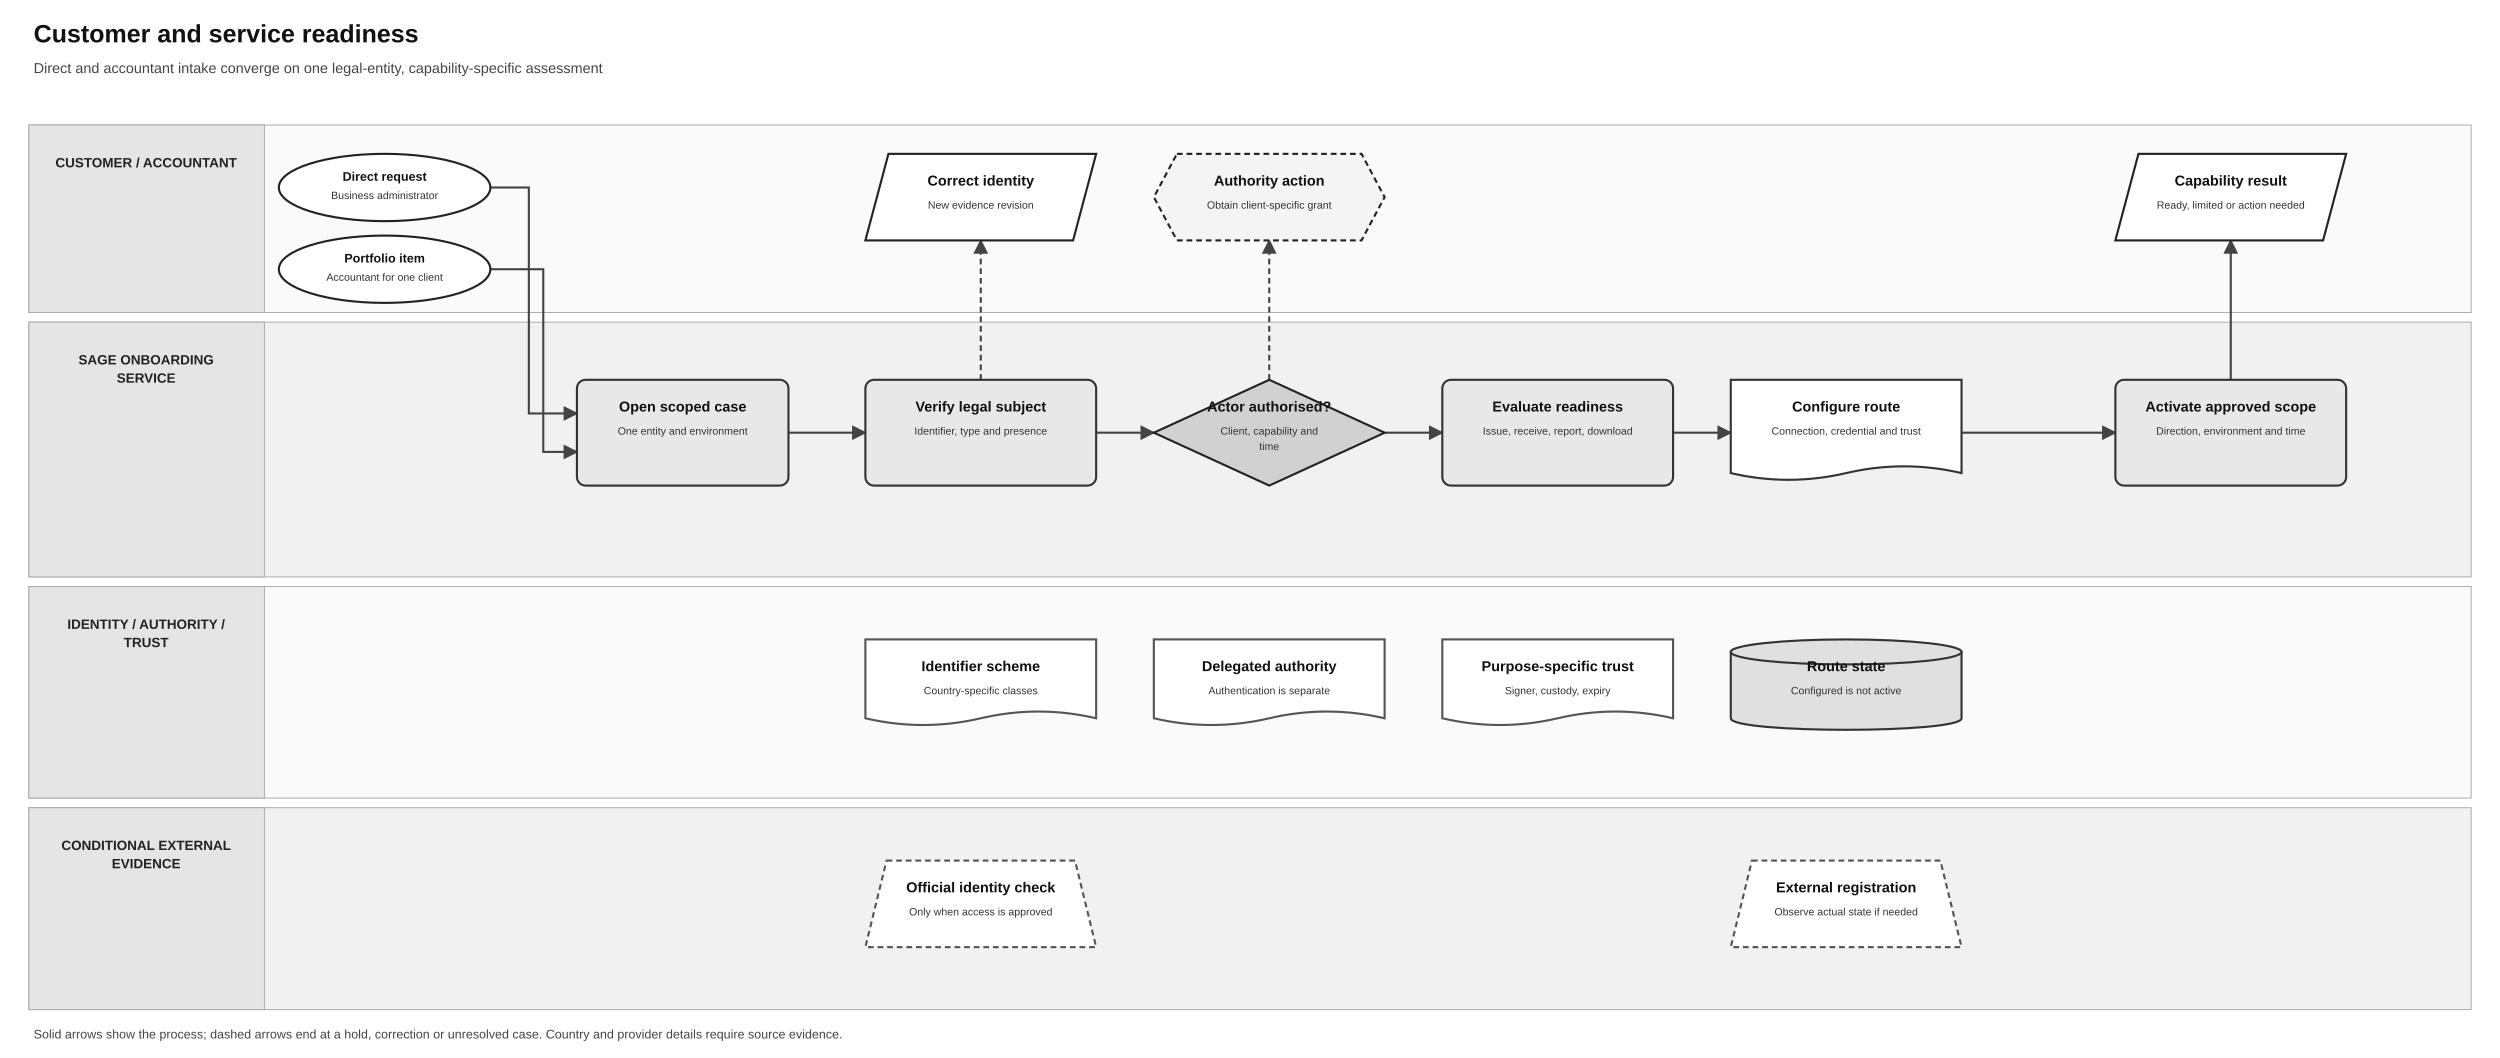
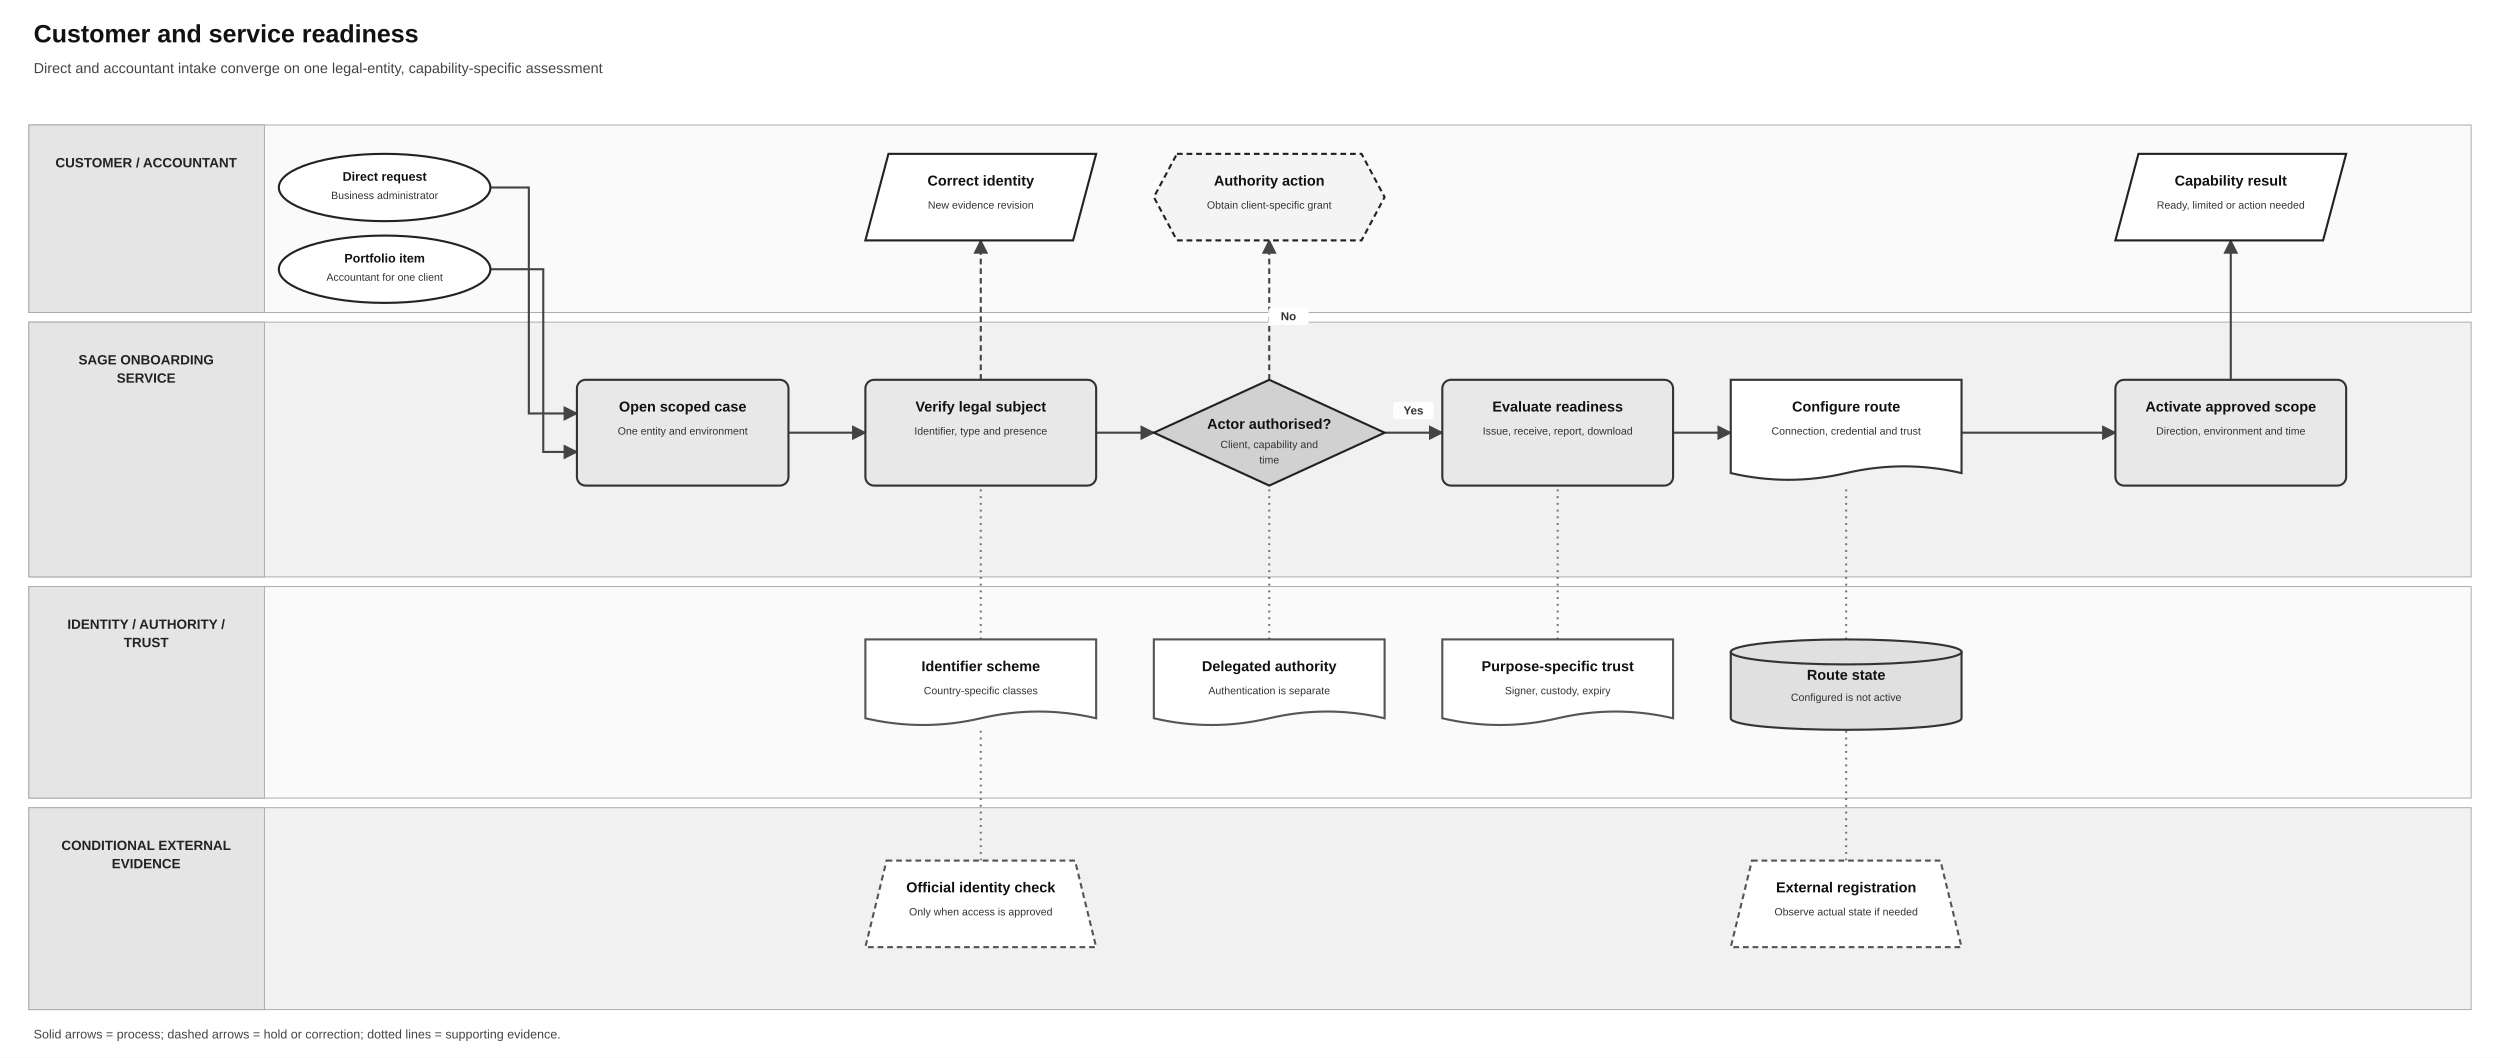
<svg xmlns="http://www.w3.org/2000/svg" viewBox="0 0 2600 1100" role="img" aria-labelledby="title desc">
  <defs>
    <marker id="arrow" viewBox="0 0 10 10" refX="9" refY="5" markerWidth="7" markerHeight="7" orient="auto-start-reverse">
      <path d="M0 0 L10 5 L0 10 z" fill="#444" />
    </marker>
  </defs>
  <rect width="2600" height="1100" fill="#fff" />
  <text x="35" y="44" font-family="Arial,sans-serif" font-size="26" font-weight="700" fill="#111">Customer and service readiness</text>
  <text x="35" y="76" font-family="Arial,sans-serif" font-size="15" fill="#444">Direct and accountant intake converge on one legal-entity, capability-specific assessment</text>
  <rect x="30" y="130" width="2540" height="195" fill="#fafafa" stroke="#aaa" />
  <rect x="30" y="130" width="245" height="195" fill="#e5e5e5" stroke="#aaa" />
  <text x="152" y="174" text-anchor="middle" font-family="Arial,sans-serif" font-size="14" font-weight="700" fill="#222">CUSTOMER / ACCOUNTANT</text>
  <rect x="30" y="335" width="2540" height="265" fill="#f1f1f1" stroke="#aaa" />
  <rect x="30" y="335" width="245" height="265" fill="#e5e5e5" stroke="#aaa" />
  <text x="152" y="379" text-anchor="middle" font-family="Arial,sans-serif" font-size="14" font-weight="700" fill="#222">SAGE ONBOARDING</text>
  <text x="152" y="398" text-anchor="middle" font-family="Arial,sans-serif" font-size="14" font-weight="700" fill="#222">SERVICE</text>
  <rect x="30" y="610" width="2540" height="220" fill="#fafafa" stroke="#aaa" />
  <rect x="30" y="610" width="245" height="220" fill="#e5e5e5" stroke="#aaa" />
  <text x="152" y="654" text-anchor="middle" font-family="Arial,sans-serif" font-size="14" font-weight="700" fill="#222">IDENTITY / AUTHORITY /</text>
  <text x="152" y="673" text-anchor="middle" font-family="Arial,sans-serif" font-size="14" font-weight="700" fill="#222">TRUST</text>
  <rect x="30" y="840" width="2540" height="210" fill="#f1f1f1" stroke="#aaa" />
  <rect x="30" y="840" width="245" height="210" fill="#e5e5e5" stroke="#aaa" />
  <text x="152" y="884" text-anchor="middle" font-family="Arial,sans-serif" font-size="14" font-weight="700" fill="#222">CONDITIONAL EXTERNAL</text>
  <text x="152" y="903" text-anchor="middle" font-family="Arial,sans-serif" font-size="14" font-weight="700" fill="#222">EVIDENCE</text>
  <path d="M510 195 H550 V430 H600" fill="none" stroke="#444" stroke-width="2.2" marker-end="url(#arrow)" />
  <path d="M510 280 H565 V470 H600" fill="none" stroke="#444" stroke-width="2.2" marker-end="url(#arrow)" />
  <path d="M820 450 H900" fill="none" stroke="#444" stroke-width="2.2" marker-end="url(#arrow)" />
  <path d="M1140 450 H1200" fill="none" stroke="#444" stroke-width="2.2" marker-end="url(#arrow)" />
  <path d="M1440 450 H1500" fill="none" stroke="#444" stroke-width="2.2" marker-end="url(#arrow)" />
  <path d="M1740 450 H1800" fill="none" stroke="#444" stroke-width="2.2" marker-end="url(#arrow)" />
  <path d="M2040 450 H2200" fill="none" stroke="#444" stroke-width="2.2" marker-end="url(#arrow)" />
  <path d="M1020 395 V250" fill="none" stroke="#444" stroke-width="2.2" stroke-dasharray="6 4" marker-end="url(#arrow)" />
  <path d="M1320 395 V250" fill="none" stroke="#444" stroke-width="2.2" stroke-dasharray="6 4" marker-end="url(#arrow)" />
  <path d="M2320 395 V250" fill="none" stroke="#444" stroke-width="2.2" marker-end="url(#arrow)" />
+   <path d="M1020 665 V505" fill="none" stroke="#777" stroke-width="2.2" stroke-dasharray="2 5" />
+   <path d="M1320 665 V505" fill="none" stroke="#777" stroke-width="2.2" stroke-dasharray="2 5" />
+   <path d="M1620 665 V505" fill="none" stroke="#777" stroke-width="2.2" stroke-dasharray="2 5" />
+   <path d="M1920 665 V505" fill="none" stroke="#777" stroke-width="2.2" stroke-dasharray="2 5" />
+   <path d="M1020 895 V760" fill="none" stroke="#777" stroke-width="2.2" stroke-dasharray="2 5" />
+   <path d="M1920 895 V760" fill="none" stroke="#777" stroke-width="2.2" stroke-dasharray="2 5" />
+   <rect x="1449.0" y="418" width="42" height="18" rx="3" fill="#fff" opacity=".96" />
+   <text x="1470" y="431" text-anchor="middle" font-family="Arial,sans-serif" font-size="12" font-weight="700" fill="#333">Yes</text>
+   <rect x="1319.0" y="320" width="42" height="18" rx="3" fill="#fff" opacity=".96" />
+   <text x="1340" y="333" text-anchor="middle" font-family="Arial,sans-serif" font-size="12" font-weight="700" fill="#333">No</text>
  <ellipse cx="400.0" cy="195.0" rx="110.0" ry="35.0" fill="#fff" stroke="#222" stroke-width="2.2" />
  <text x="400.0" y="188" text-anchor="middle" font-family="Arial,sans-serif" font-size="13" font-weight="700" fill="#111">Direct request</text>
  <text x="400.0" y="207" text-anchor="middle" font-family="Arial,sans-serif" font-size="11" fill="#333">Business administrator</text>
  <ellipse cx="400.0" cy="280.0" rx="110.0" ry="35.0" fill="#fff" stroke="#222" stroke-width="2.2" />
  <text x="400.0" y="273" text-anchor="middle" font-family="Arial,sans-serif" font-size="13" font-weight="700" fill="#111">Portfolio item</text>
  <text x="400.0" y="292" text-anchor="middle" font-family="Arial,sans-serif" font-size="11" fill="#333">Accountant for one client</text>
  <polygon points="924,160 1140,160 1116,250 900,250" fill="#fff" stroke="#222" stroke-width="2.2" />
  <text x="1020.0" y="193" text-anchor="middle" font-family="Arial,sans-serif" font-size="15" font-weight="700" fill="#111">Correct identity</text>
  <text x="1020.0" y="217" text-anchor="middle" font-family="Arial,sans-serif" font-size="11" fill="#333">New evidence revision</text>
  <polygon points="1224,160 1416,160 1440,205.0 1416,250 1224,250 1200,205.0" fill="#f4f4f4" stroke="#222" stroke-width="2.2" stroke-dasharray="6 4" />
  <text x="1320.0" y="193" text-anchor="middle" font-family="Arial,sans-serif" font-size="15" font-weight="700" fill="#111">Authority action</text>
  <text x="1320.0" y="217" text-anchor="middle" font-family="Arial,sans-serif" font-size="11" fill="#333">Obtain client-specific grant</text>
  <polygon points="2224,160 2440,160 2416,250 2200,250" fill="#fff" stroke="#222" stroke-width="2.2" />
  <text x="2320.0" y="193" text-anchor="middle" font-family="Arial,sans-serif" font-size="15" font-weight="700" fill="#111">Capability result</text>
  <text x="2320.0" y="217" text-anchor="middle" font-family="Arial,sans-serif" font-size="11" fill="#333">Ready, limited or action needed</text>
  <rect x="600" y="395" width="220" height="110" rx="9" fill="#e8e8e8" stroke="#333" stroke-width="2.2" />
  <text x="710.0" y="428" text-anchor="middle" font-family="Arial,sans-serif" font-size="15" font-weight="700" fill="#111">Open scoped case</text>
  <text x="710.0" y="452" text-anchor="middle" font-family="Arial,sans-serif" font-size="11" fill="#333">One entity and environment</text>
  <rect x="900" y="395" width="240" height="110" rx="9" fill="#e8e8e8" stroke="#333" stroke-width="2.2" />
  <text x="1020.0" y="428" text-anchor="middle" font-family="Arial,sans-serif" font-size="15" font-weight="700" fill="#111">Verify legal subject</text>
  <text x="1020.0" y="452" text-anchor="middle" font-family="Arial,sans-serif" font-size="11" fill="#333">Identifier, type and presence</text>
  <polygon points="1320.0,395 1440,450.0 1320.0,505 1200,450.0" fill="#d1d1d1" stroke="#222" stroke-width="2.2" />
-   <text x="1320.0" y="428" text-anchor="middle" font-family="Arial,sans-serif" font-size="15" font-weight="700" fill="#111">Actor authorised?</text>
-   <text x="1320.0" y="452" text-anchor="middle" font-family="Arial,sans-serif" font-size="11" fill="#333">Client, capability and</text>
-   <text x="1320.0" y="468" text-anchor="middle" font-family="Arial,sans-serif" font-size="11" fill="#333">time</text>
+   <text x="1320.0" y="446" text-anchor="middle" font-family="Arial,sans-serif" font-size="15" font-weight="700" fill="#111">Actor authorised?</text>
+   <text x="1320.0" y="466" text-anchor="middle" font-family="Arial,sans-serif" font-size="11" fill="#333">Client, capability and</text>
+   <text x="1320.0" y="482" text-anchor="middle" font-family="Arial,sans-serif" font-size="11" fill="#333">time</text>
  <rect x="1500" y="395" width="240" height="110" rx="9" fill="#e8e8e8" stroke="#333" stroke-width="2.2" />
  <text x="1620.0" y="428" text-anchor="middle" font-family="Arial,sans-serif" font-size="15" font-weight="700" fill="#111">Evaluate readiness</text>
  <text x="1620.0" y="452" text-anchor="middle" font-family="Arial,sans-serif" font-size="11" fill="#333">Issue, receive, report, download</text>
  <path d="M1800 395 H2040 V492 Q1980 478 1920 492 T1800 492 Z" fill="#fff" stroke="#333" stroke-width="2.2" />
  <text x="1920.0" y="428" text-anchor="middle" font-family="Arial,sans-serif" font-size="15" font-weight="700" fill="#111">Configure route</text>
  <text x="1920.0" y="452" text-anchor="middle" font-family="Arial,sans-serif" font-size="11" fill="#333">Connection, credential and trust</text>
  <rect x="2200" y="395" width="240" height="110" rx="9" fill="#e8e8e8" stroke="#333" stroke-width="2.2" />
  <text x="2320.0" y="428" text-anchor="middle" font-family="Arial,sans-serif" font-size="15" font-weight="700" fill="#111">Activate approved scope</text>
  <text x="2320.0" y="452" text-anchor="middle" font-family="Arial,sans-serif" font-size="11" fill="#333">Direction, environment and time</text>
  <path d="M900 665 H1140 V747 Q1080 733 1020 747 T900 747 Z" fill="#fff" stroke="#555" stroke-width="2.2" />
  <text x="1020.0" y="698" text-anchor="middle" font-family="Arial,sans-serif" font-size="15" font-weight="700" fill="#111">Identifier scheme</text>
  <text x="1020.0" y="722" text-anchor="middle" font-family="Arial,sans-serif" font-size="11" fill="#333">Country-specific classes</text>
  <path d="M1200 665 H1440 V747 Q1380 733 1320 747 T1200 747 Z" fill="#fff" stroke="#555" stroke-width="2.2" />
  <text x="1320.0" y="698" text-anchor="middle" font-family="Arial,sans-serif" font-size="15" font-weight="700" fill="#111">Delegated authority</text>
  <text x="1320.0" y="722" text-anchor="middle" font-family="Arial,sans-serif" font-size="11" fill="#333">Authentication is separate</text>
  <path d="M1500 665 H1740 V747 Q1680 733 1620 747 T1500 747 Z" fill="#fff" stroke="#555" stroke-width="2.2" />
  <text x="1620.0" y="698" text-anchor="middle" font-family="Arial,sans-serif" font-size="15" font-weight="700" fill="#111">Purpose-specific trust</text>
  <text x="1620.0" y="722" text-anchor="middle" font-family="Arial,sans-serif" font-size="11" fill="#333">Signer, custody, expiry</text>
  <path d="M1800 678 V747 C1800 763 2040 763 2040 747 V678 Z" fill="#e0e0e0" stroke="#333" stroke-width="2.2" />
  <ellipse cx="1920.0" cy="678" rx="120.0" ry="13" fill="#e0e0e0" stroke="#333" stroke-width="2.2" />
-   <text x="1920.0" y="698" text-anchor="middle" font-family="Arial,sans-serif" font-size="15" font-weight="700" fill="#111">Route state</text>
-   <text x="1920.0" y="722" text-anchor="middle" font-family="Arial,sans-serif" font-size="11" fill="#333">Configured is not active</text>
+   <text x="1920.0" y="707" text-anchor="middle" font-family="Arial,sans-serif" font-size="15" font-weight="700" fill="#111">Route state</text>
+   <text x="1920.0" y="729" text-anchor="middle" font-family="Arial,sans-serif" font-size="11" fill="#333">Configured is not active</text>
  <polygon points="922,895 1118,895 1140,985 900,985" fill="#fff" stroke="#555" stroke-width="2.2" stroke-dasharray="6 4" />
  <text x="1020.0" y="928" text-anchor="middle" font-family="Arial,sans-serif" font-size="15" font-weight="700" fill="#111">Official identity check</text>
  <text x="1020.0" y="952" text-anchor="middle" font-family="Arial,sans-serif" font-size="11" fill="#333">Only when access is approved</text>
  <polygon points="1822,895 2018,895 2040,985 1800,985" fill="#fff" stroke="#555" stroke-width="2.2" stroke-dasharray="6 4" />
  <text x="1920.0" y="928" text-anchor="middle" font-family="Arial,sans-serif" font-size="15" font-weight="700" fill="#111">External registration</text>
  <text x="1920.0" y="952" text-anchor="middle" font-family="Arial,sans-serif" font-size="11" fill="#333">Observe actual state if needed</text>
-   <text x="35" y="1080" font-family="Arial,sans-serif" font-size="13" fill="#444">Solid arrows show the process; dashed arrows end at a hold, correction or unresolved case. Country and provider details require source evidence.</text>
+   <text x="35" y="1080" font-family="Arial,sans-serif" font-size="13" fill="#444">Solid arrows = process; dashed arrows = hold or correction; dotted lines = supporting evidence.</text>
</svg>
